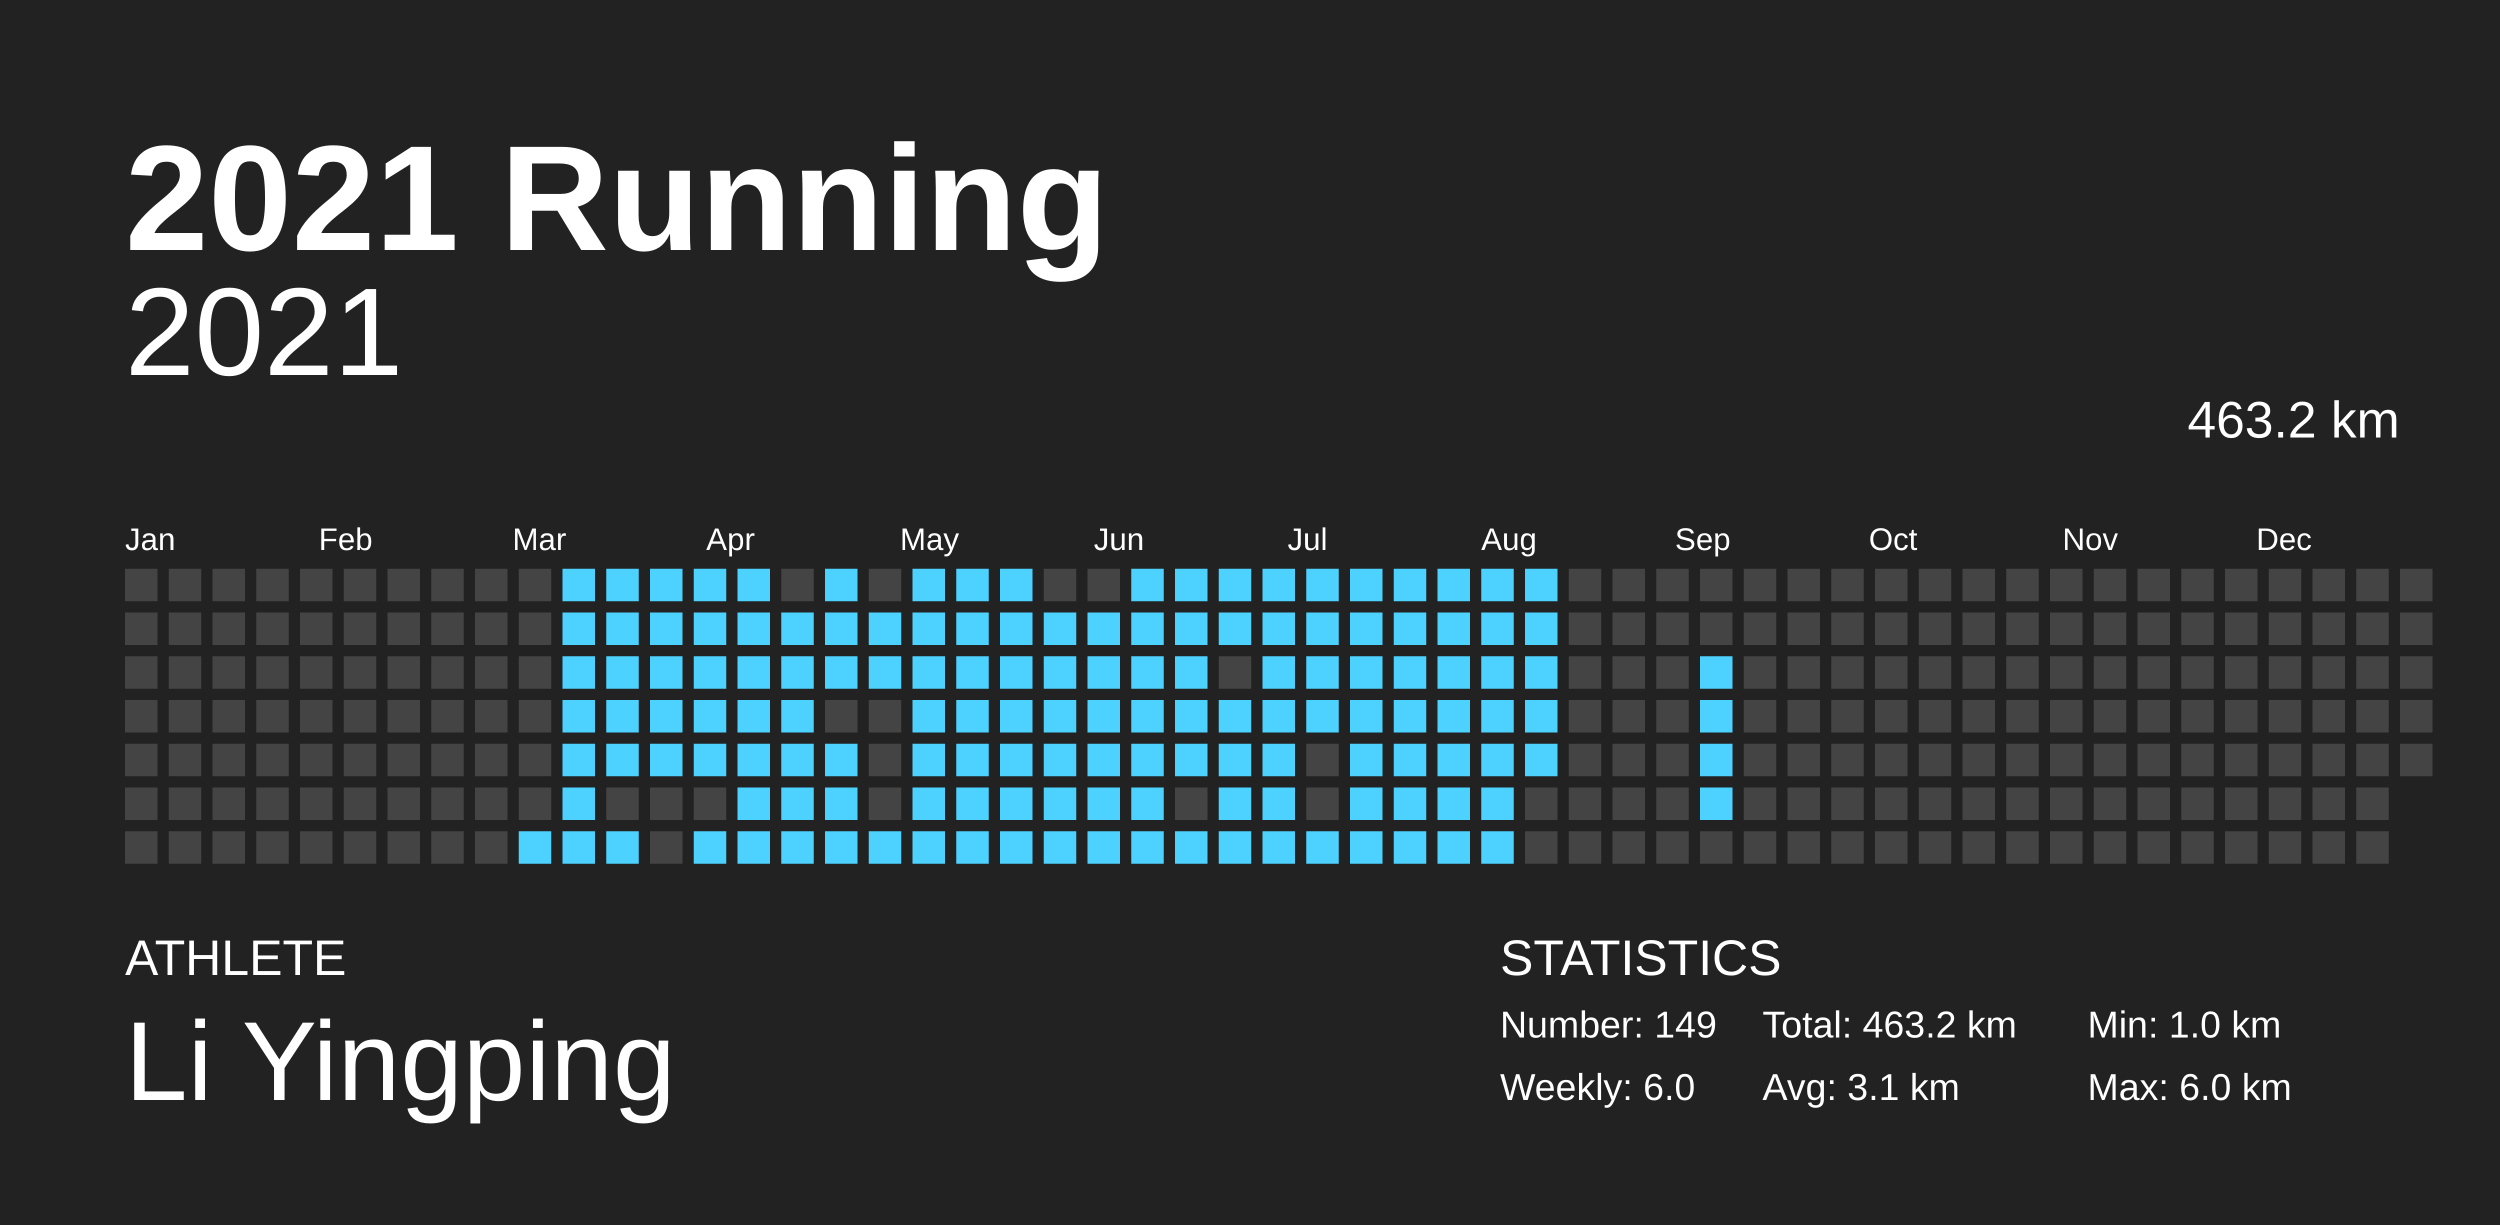
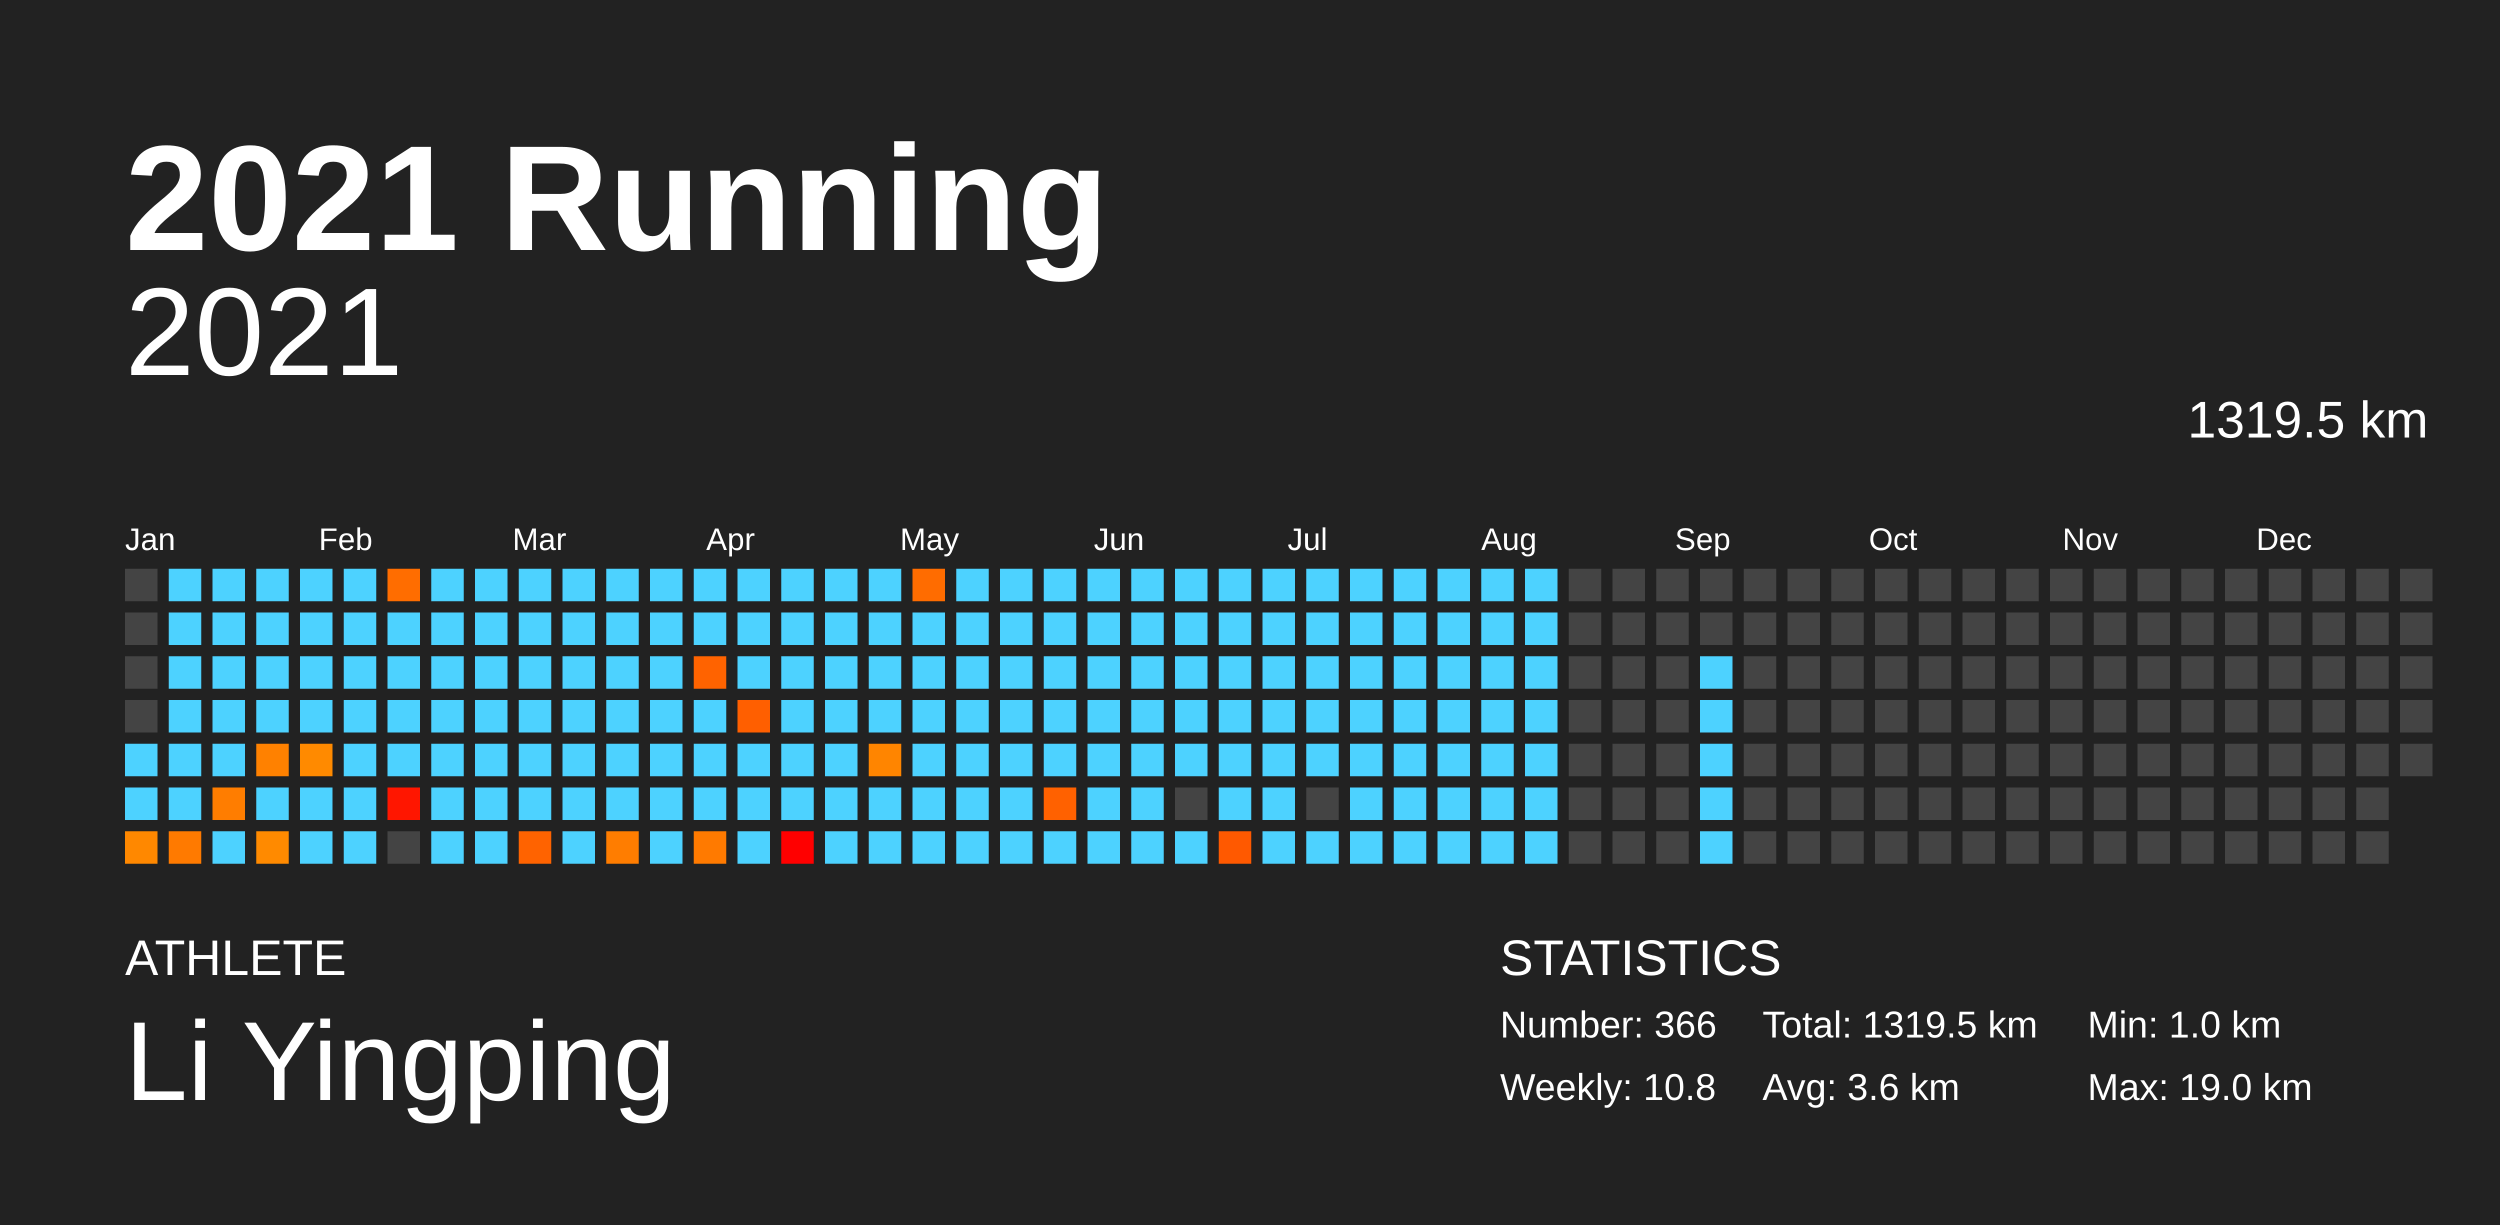
<svg xmlns="http://www.w3.org/2000/svg" baseProfile="full" height="98mm" version="1.1" viewBox="0,0,200,98" width="200mm">
  <defs />
  <rect fill="#222222" height="98" width="200" x="0" y="0" />
  <text fill="#FFFFFF" style="font-size:12px; font-family:Arial; font-weight:bold;" x="10" y="20">2021 Running</text>
  <text fill="#FFFFFF" style="font-size:4px; font-family:Arial" x="10" y="78">ATHLETE</text>
  <text fill="#FFFFFF" style="font-size:9px; font-family:Arial" x="10" y="88">Li Yingping</text>
  <text fill="#FFFFFF" style="font-size:4px; font-family:Arial" x="120" y="78">STATISTICS</text>
-   <text fill="#FFFFFF" style="font-size:3px; font-family:Arial" x="120" y="83">Number: 149</text>
-   <text fill="#FFFFFF" style="font-size:3px; font-family:Arial" x="120" y="88">Weekly: 6.0</text>
-   <text fill="#FFFFFF" style="font-size:3px; font-family:Arial" x="141" y="83">Total: 463.2 km</text>
-   <text fill="#FFFFFF" style="font-size:3px; font-family:Arial" x="141" y="88">Avg: 3.1 km</text>
+   <text fill="#FFFFFF" style="font-size:3px; font-family:Arial" x="120" y="83">Number: 366</text>
+   <text fill="#FFFFFF" style="font-size:3px; font-family:Arial" x="120" y="88">Weekly: 10.8</text>
+   <text fill="#FFFFFF" style="font-size:3px; font-family:Arial" x="141" y="83">Total: 1319.5 km</text>
+   <text fill="#FFFFFF" style="font-size:3px; font-family:Arial" x="141" y="88">Avg: 3.6 km</text>
  <text fill="#FFFFFF" style="font-size:3px; font-family:Arial" x="167" y="83">Min: 1.0 km</text>
-   <text fill="#FFFFFF" style="font-size:3px; font-family:Arial" x="167" y="88">Max: 6.0 km</text>
+   <text fill="#FFFFFF" style="font-size:3px; font-family:Arial" x="167" y="88">Max: 19.0 km</text>
  <text alignment-baseline="hanging" fill="#FFFFFF" style="font-size:10.0px; font-family:Arial;" x="10" y="30">2021</text>
-   <text alignment-baseline="hanging" fill="#FFFFFF" style="font-size:4.125px; font-family:Arial;" x="175" y="35">463.2 km</text>
+   <text alignment-baseline="hanging" fill="#FFFFFF" style="font-size:4.125px; font-family:Arial;" x="175" y="35">1319.5 km</text>
  <text fill="#FFFFFF" style="font-size:2.5px; font-family:Arial" x="10.0" y="44">Jan</text>
  <text fill="#FFFFFF" style="font-size:2.5px; font-family:Arial" x="25.5" y="44">Feb</text>
  <text fill="#FFFFFF" style="font-size:2.5px; font-family:Arial" x="41.0" y="44">Mar</text>
  <text fill="#FFFFFF" style="font-size:2.5px; font-family:Arial" x="56.5" y="44">Apr</text>
  <text fill="#FFFFFF" style="font-size:2.5px; font-family:Arial" x="72.0" y="44">May</text>
  <text fill="#FFFFFF" style="font-size:2.5px; font-family:Arial" x="87.5" y="44">Jun</text>
  <text fill="#FFFFFF" style="font-size:2.5px; font-family:Arial" x="103.0" y="44">Jul</text>
  <text fill="#FFFFFF" style="font-size:2.5px; font-family:Arial" x="118.5" y="44">Aug</text>
  <text fill="#FFFFFF" style="font-size:2.5px; font-family:Arial" x="134.0" y="44">Sep</text>
  <text fill="#FFFFFF" style="font-size:2.5px; font-family:Arial" x="149.5" y="44">Oct</text>
  <text fill="#FFFFFF" style="font-size:2.5px; font-family:Arial" x="165.0" y="44">Nov</text>
  <text fill="#FFFFFF" style="font-size:2.5px; font-family:Arial" x="180.5" y="44">Dec</text>
  <rect fill="#444444" height="2.6" width="2.6" x="10.0" y="45.5" />
  <rect fill="#444444" height="2.6" width="2.6" x="10.0" y="49.0" />
  <rect fill="#444444" height="2.6" width="2.6" x="10.0" y="52.5" />
  <rect fill="#444444" height="2.6" width="2.6" x="10.0" y="56.0" />
-   <rect fill="#444444" height="2.6" width="2.6" x="10.0" y="59.5" />
-   <rect fill="#444444" height="2.6" width="2.6" x="10.0" y="63.0" />
-   <rect fill="#444444" height="2.6" width="2.6" x="10.0" y="66.5" />
-   <rect fill="#444444" height="2.6" width="2.6" x="13.5" y="45.5" />
-   <rect fill="#444444" height="2.6" width="2.6" x="13.5" y="49.0" />
-   <rect fill="#444444" height="2.6" width="2.6" x="13.5" y="52.5" />
-   <rect fill="#444444" height="2.6" width="2.6" x="13.5" y="56.0" />
-   <rect fill="#444444" height="2.6" width="2.6" x="13.5" y="59.5" />
-   <rect fill="#444444" height="2.6" width="2.6" x="13.5" y="63.0" />
-   <rect fill="#444444" height="2.6" width="2.6" x="13.5" y="66.5" />
-   <rect fill="#444444" height="2.6" width="2.6" x="17.0" y="45.5" />
-   <rect fill="#444444" height="2.6" width="2.6" x="17.0" y="49.0" />
-   <rect fill="#444444" height="2.6" width="2.6" x="17.0" y="52.5" />
-   <rect fill="#444444" height="2.6" width="2.6" x="17.0" y="56.0" />
-   <rect fill="#444444" height="2.6" width="2.6" x="17.0" y="59.5" />
-   <rect fill="#444444" height="2.6" width="2.6" x="17.0" y="63.0" />
-   <rect fill="#444444" height="2.6" width="2.6" x="17.0" y="66.5" />
-   <rect fill="#444444" height="2.6" width="2.6" x="20.5" y="45.5" />
-   <rect fill="#444444" height="2.6" width="2.6" x="20.5" y="49.0" />
-   <rect fill="#444444" height="2.6" width="2.6" x="20.5" y="52.5" />
-   <rect fill="#444444" height="2.6" width="2.6" x="20.5" y="56.0" />
-   <rect fill="#444444" height="2.6" width="2.6" x="20.5" y="59.5" />
-   <rect fill="#444444" height="2.6" width="2.6" x="20.5" y="63.0" />
-   <rect fill="#444444" height="2.6" width="2.6" x="20.5" y="66.5" />
-   <rect fill="#444444" height="2.6" width="2.6" x="24.0" y="45.5" />
-   <rect fill="#444444" height="2.6" width="2.6" x="24.0" y="49.0" />
-   <rect fill="#444444" height="2.6" width="2.6" x="24.0" y="52.5" />
-   <rect fill="#444444" height="2.6" width="2.6" x="24.0" y="56.0" />
-   <rect fill="#444444" height="2.6" width="2.6" x="24.0" y="59.5" />
-   <rect fill="#444444" height="2.6" width="2.6" x="24.0" y="63.0" />
-   <rect fill="#444444" height="2.6" width="2.6" x="24.0" y="66.5" />
-   <rect fill="#444444" height="2.6" width="2.6" x="27.5" y="45.5" />
-   <rect fill="#444444" height="2.6" width="2.6" x="27.5" y="49.0" />
-   <rect fill="#444444" height="2.6" width="2.6" x="27.5" y="52.5" />
-   <rect fill="#444444" height="2.6" width="2.6" x="27.5" y="56.0" />
-   <rect fill="#444444" height="2.6" width="2.6" x="27.5" y="59.5" />
-   <rect fill="#444444" height="2.6" width="2.6" x="27.5" y="63.0" />
-   <rect fill="#444444" height="2.6" width="2.6" x="27.5" y="66.5" />
-   <rect fill="#444444" height="2.6" width="2.6" x="31.0" y="45.5" />
-   <rect fill="#444444" height="2.6" width="2.6" x="31.0" y="49.0" />
-   <rect fill="#444444" height="2.6" width="2.6" x="31.0" y="52.5" />
-   <rect fill="#444444" height="2.6" width="2.6" x="31.0" y="56.0" />
-   <rect fill="#444444" height="2.6" width="2.6" x="31.0" y="59.5" />
-   <rect fill="#444444" height="2.6" width="2.6" x="31.0" y="63.0" />
+   <rect fill="#4dd2ff" height="2.6" width="2.6" x="10.0" y="59.5" />
+   <rect fill="#4dd2ff" height="2.6" width="2.6" x="10.0" y="63.0" />
+   <rect fill="#ff8800" height="2.6" width="2.6" x="10.0" y="66.5" />
+   <rect fill="#4dd2ff" height="2.6" width="2.6" x="13.5" y="45.5" />
+   <rect fill="#4dd2ff" height="2.6" width="2.6" x="13.5" y="49.0" />
+   <rect fill="#4dd2ff" height="2.6" width="2.6" x="13.5" y="52.5" />
+   <rect fill="#4dd2ff" height="2.6" width="2.6" x="13.5" y="56.0" />
+   <rect fill="#4dd2ff" height="2.6" width="2.6" x="13.5" y="59.5" />
+   <rect fill="#4dd2ff" height="2.6" width="2.6" x="13.5" y="63.0" />
+   <rect fill="#ff7a00" height="2.6" width="2.6" x="13.5" y="66.5" />
+   <rect fill="#4dd2ff" height="2.6" width="2.6" x="17.0" y="45.5" />
+   <rect fill="#4dd2ff" height="2.6" width="2.6" x="17.0" y="49.0" />
+   <rect fill="#4dd2ff" height="2.6" width="2.6" x="17.0" y="52.5" />
+   <rect fill="#4dd2ff" height="2.6" width="2.6" x="17.0" y="56.0" />
+   <rect fill="#4dd2ff" height="2.6" width="2.6" x="17.0" y="59.5" />
+   <rect fill="#ff7d00" height="2.6" width="2.6" x="17.0" y="63.0" />
+   <rect fill="#4dd2ff" height="2.6" width="2.6" x="17.0" y="66.5" />
+   <rect fill="#4dd2ff" height="2.6" width="2.6" x="20.5" y="45.5" />
+   <rect fill="#4dd2ff" height="2.6" width="2.6" x="20.5" y="49.0" />
+   <rect fill="#4dd2ff" height="2.6" width="2.6" x="20.5" y="52.5" />
+   <rect fill="#4dd2ff" height="2.6" width="2.6" x="20.5" y="56.0" />
+   <rect fill="#ff8100" height="2.6" width="2.6" x="20.5" y="59.5" />
+   <rect fill="#4dd2ff" height="2.6" width="2.6" x="20.5" y="63.0" />
+   <rect fill="#ff8a00" height="2.6" width="2.6" x="20.5" y="66.5" />
+   <rect fill="#4dd2ff" height="2.6" width="2.6" x="24.0" y="45.5" />
+   <rect fill="#4dd2ff" height="2.6" width="2.6" x="24.0" y="49.0" />
+   <rect fill="#4dd2ff" height="2.6" width="2.6" x="24.0" y="52.5" />
+   <rect fill="#4dd2ff" height="2.6" width="2.6" x="24.0" y="56.0" />
+   <rect fill="#ff8a00" height="2.6" width="2.6" x="24.0" y="59.5" />
+   <rect fill="#4dd2ff" height="2.6" width="2.6" x="24.0" y="63.0" />
+   <rect fill="#4dd2ff" height="2.6" width="2.6" x="24.0" y="66.5" />
+   <rect fill="#4dd2ff" height="2.6" width="2.6" x="27.5" y="45.5" />
+   <rect fill="#4dd2ff" height="2.6" width="2.6" x="27.5" y="49.0" />
+   <rect fill="#4dd2ff" height="2.6" width="2.6" x="27.5" y="52.5" />
+   <rect fill="#4dd2ff" height="2.6" width="2.6" x="27.5" y="56.0" />
+   <rect fill="#4dd2ff" height="2.6" width="2.6" x="27.5" y="59.5" />
+   <rect fill="#4dd2ff" height="2.6" width="2.6" x="27.5" y="63.0" />
+   <rect fill="#4dd2ff" height="2.6" width="2.6" x="27.5" y="66.5" />
+   <rect fill="#ff6d00" height="2.6" width="2.6" x="31.0" y="45.5" />
+   <rect fill="#4dd2ff" height="2.6" width="2.6" x="31.0" y="49.0" />
+   <rect fill="#4dd2ff" height="2.6" width="2.6" x="31.0" y="52.5" />
+   <rect fill="#4dd2ff" height="2.6" width="2.6" x="31.0" y="56.0" />
+   <rect fill="#4dd2ff" height="2.6" width="2.6" x="31.0" y="59.5" />
+   <rect fill="#ff1600" height="2.6" width="2.6" x="31.0" y="63.0" />
  <rect fill="#444444" height="2.6" width="2.6" x="31.0" y="66.5" />
-   <rect fill="#444444" height="2.6" width="2.6" x="34.5" y="45.5" />
-   <rect fill="#444444" height="2.6" width="2.6" x="34.5" y="49.0" />
-   <rect fill="#444444" height="2.6" width="2.6" x="34.5" y="52.5" />
-   <rect fill="#444444" height="2.6" width="2.6" x="34.5" y="56.0" />
-   <rect fill="#444444" height="2.6" width="2.6" x="34.5" y="59.5" />
-   <rect fill="#444444" height="2.6" width="2.6" x="34.5" y="63.0" />
-   <rect fill="#444444" height="2.6" width="2.6" x="34.5" y="66.5" />
-   <rect fill="#444444" height="2.6" width="2.6" x="38.0" y="45.5" />
-   <rect fill="#444444" height="2.6" width="2.6" x="38.0" y="49.0" />
-   <rect fill="#444444" height="2.6" width="2.6" x="38.0" y="52.5" />
-   <rect fill="#444444" height="2.6" width="2.6" x="38.0" y="56.0" />
-   <rect fill="#444444" height="2.6" width="2.6" x="38.0" y="59.5" />
-   <rect fill="#444444" height="2.6" width="2.6" x="38.0" y="63.0" />
-   <rect fill="#444444" height="2.6" width="2.6" x="38.0" y="66.5" />
-   <rect fill="#444444" height="2.6" width="2.6" x="41.5" y="45.5" />
-   <rect fill="#444444" height="2.6" width="2.6" x="41.5" y="49.0" />
-   <rect fill="#444444" height="2.6" width="2.6" x="41.5" y="52.5" />
-   <rect fill="#444444" height="2.6" width="2.6" x="41.5" y="56.0" />
-   <rect fill="#444444" height="2.6" width="2.6" x="41.5" y="59.5" />
-   <rect fill="#444444" height="2.6" width="2.6" x="41.5" y="63.0" />
-   <rect fill="#4dd2ff" height="2.6" width="2.6" x="41.5" y="66.5" />
+   <rect fill="#4dd2ff" height="2.6" width="2.6" x="34.5" y="45.5" />
+   <rect fill="#4dd2ff" height="2.6" width="2.6" x="34.5" y="49.0" />
+   <rect fill="#4dd2ff" height="2.6" width="2.6" x="34.5" y="52.5" />
+   <rect fill="#4dd2ff" height="2.6" width="2.6" x="34.5" y="56.0" />
+   <rect fill="#4dd2ff" height="2.6" width="2.6" x="34.5" y="59.5" />
+   <rect fill="#4dd2ff" height="2.6" width="2.6" x="34.5" y="63.0" />
+   <rect fill="#4dd2ff" height="2.6" width="2.6" x="34.5" y="66.5" />
+   <rect fill="#4dd2ff" height="2.6" width="2.6" x="38.0" y="45.5" />
+   <rect fill="#4dd2ff" height="2.6" width="2.6" x="38.0" y="49.0" />
+   <rect fill="#4dd2ff" height="2.6" width="2.6" x="38.0" y="52.5" />
+   <rect fill="#4dd2ff" height="2.6" width="2.6" x="38.0" y="56.0" />
+   <rect fill="#4dd2ff" height="2.6" width="2.6" x="38.0" y="59.5" />
+   <rect fill="#4dd2ff" height="2.6" width="2.6" x="38.0" y="63.0" />
+   <rect fill="#4dd2ff" height="2.6" width="2.6" x="38.0" y="66.5" />
+   <rect fill="#4dd2ff" height="2.6" width="2.6" x="41.5" y="45.5" />
+   <rect fill="#4dd2ff" height="2.6" width="2.6" x="41.5" y="49.0" />
+   <rect fill="#4dd2ff" height="2.6" width="2.6" x="41.5" y="52.5" />
+   <rect fill="#4dd2ff" height="2.6" width="2.6" x="41.5" y="56.0" />
+   <rect fill="#4dd2ff" height="2.6" width="2.6" x="41.5" y="59.5" />
+   <rect fill="#4dd2ff" height="2.6" width="2.6" x="41.5" y="63.0" />
+   <rect fill="#ff6300" height="2.6" width="2.6" x="41.5" y="66.5" />
  <rect fill="#4dd2ff" height="2.6" width="2.6" x="45.0" y="45.5" />
  <rect fill="#4dd2ff" height="2.6" width="2.6" x="45.0" y="49.0" />
  <rect fill="#4dd2ff" height="2.6" width="2.6" x="45.0" y="52.5" />
  <rect fill="#4dd2ff" height="2.6" width="2.6" x="45.0" y="56.0" />
  <rect fill="#4dd2ff" height="2.6" width="2.6" x="45.0" y="59.5" />
  <rect fill="#4dd2ff" height="2.6" width="2.6" x="45.0" y="63.0" />
  <rect fill="#4dd2ff" height="2.6" width="2.6" x="45.0" y="66.5" />
  <rect fill="#4dd2ff" height="2.6" width="2.6" x="48.5" y="45.5" />
  <rect fill="#4dd2ff" height="2.6" width="2.6" x="48.5" y="49.0" />
  <rect fill="#4dd2ff" height="2.6" width="2.6" x="48.5" y="52.5" />
  <rect fill="#4dd2ff" height="2.6" width="2.6" x="48.5" y="56.0" />
  <rect fill="#4dd2ff" height="2.6" width="2.6" x="48.5" y="59.5" />
-   <rect fill="#444444" height="2.6" width="2.6" x="48.5" y="63.0" />
-   <rect fill="#4dd2ff" height="2.6" width="2.6" x="48.5" y="66.5" />
+   <rect fill="#4dd2ff" height="2.6" width="2.6" x="48.5" y="63.0" />
+   <rect fill="#ff7d00" height="2.6" width="2.6" x="48.5" y="66.5" />
  <rect fill="#4dd2ff" height="2.6" width="2.6" x="52.0" y="45.5" />
  <rect fill="#4dd2ff" height="2.6" width="2.6" x="52.0" y="49.0" />
  <rect fill="#4dd2ff" height="2.6" width="2.6" x="52.0" y="52.5" />
  <rect fill="#4dd2ff" height="2.6" width="2.6" x="52.0" y="56.0" />
  <rect fill="#4dd2ff" height="2.6" width="2.6" x="52.0" y="59.5" />
-   <rect fill="#444444" height="2.6" width="2.6" x="52.0" y="63.0" />
-   <rect fill="#444444" height="2.6" width="2.6" x="52.0" y="66.5" />
+   <rect fill="#4dd2ff" height="2.6" width="2.6" x="52.0" y="63.0" />
+   <rect fill="#4dd2ff" height="2.6" width="2.6" x="52.0" y="66.5" />
  <rect fill="#4dd2ff" height="2.6" width="2.6" x="55.5" y="45.5" />
  <rect fill="#4dd2ff" height="2.6" width="2.6" x="55.5" y="49.0" />
-   <rect fill="#4dd2ff" height="2.6" width="2.6" x="55.5" y="52.5" />
+   <rect fill="#ff6300" height="2.6" width="2.6" x="55.5" y="52.5" />
  <rect fill="#4dd2ff" height="2.6" width="2.6" x="55.5" y="56.0" />
  <rect fill="#4dd2ff" height="2.6" width="2.6" x="55.5" y="59.5" />
-   <rect fill="#444444" height="2.6" width="2.6" x="55.5" y="63.0" />
-   <rect fill="#4dd2ff" height="2.6" width="2.6" x="55.5" y="66.5" />
+   <rect fill="#4dd2ff" height="2.6" width="2.6" x="55.5" y="63.0" />
+   <rect fill="#ff7a00" height="2.6" width="2.6" x="55.5" y="66.5" />
  <rect fill="#4dd2ff" height="2.6" width="2.6" x="59.0" y="45.5" />
  <rect fill="#4dd2ff" height="2.6" width="2.6" x="59.0" y="49.0" />
  <rect fill="#4dd2ff" height="2.6" width="2.6" x="59.0" y="52.5" />
-   <rect fill="#4dd2ff" height="2.6" width="2.6" x="59.0" y="56.0" />
+   <rect fill="#ff5f00" height="2.6" width="2.6" x="59.0" y="56.0" />
  <rect fill="#4dd2ff" height="2.6" width="2.6" x="59.0" y="59.5" />
  <rect fill="#4dd2ff" height="2.6" width="2.6" x="59.0" y="63.0" />
  <rect fill="#4dd2ff" height="2.6" width="2.6" x="59.0" y="66.5" />
-   <rect fill="#444444" height="2.6" width="2.6" x="62.5" y="45.5" />
+   <rect fill="#4dd2ff" height="2.6" width="2.6" x="62.5" y="45.5" />
  <rect fill="#4dd2ff" height="2.6" width="2.6" x="62.5" y="49.0" />
  <rect fill="#4dd2ff" height="2.6" width="2.6" x="62.5" y="52.5" />
  <rect fill="#4dd2ff" height="2.6" width="2.6" x="62.5" y="56.0" />
  <rect fill="#4dd2ff" height="2.6" width="2.6" x="62.5" y="59.5" />
  <rect fill="#4dd2ff" height="2.6" width="2.6" x="62.5" y="63.0" />
-   <rect fill="#4dd2ff" height="2.6" width="2.6" x="62.5" y="66.5" />
+   <rect fill="red" height="2.6" width="2.6" x="62.5" y="66.5" />
  <rect fill="#4dd2ff" height="2.6" width="2.6" x="66.0" y="45.5" />
  <rect fill="#4dd2ff" height="2.6" width="2.6" x="66.0" y="49.0" />
  <rect fill="#4dd2ff" height="2.6" width="2.6" x="66.0" y="52.5" />
-   <rect fill="#444444" height="2.6" width="2.6" x="66.0" y="56.0" />
+   <rect fill="#4dd2ff" height="2.6" width="2.6" x="66.0" y="56.0" />
  <rect fill="#4dd2ff" height="2.6" width="2.6" x="66.0" y="59.5" />
  <rect fill="#4dd2ff" height="2.6" width="2.6" x="66.0" y="63.0" />
  <rect fill="#4dd2ff" height="2.6" width="2.6" x="66.0" y="66.5" />
-   <rect fill="#444444" height="2.6" width="2.6" x="69.5" y="45.5" />
+   <rect fill="#4dd2ff" height="2.6" width="2.6" x="69.5" y="45.5" />
  <rect fill="#4dd2ff" height="2.6" width="2.6" x="69.5" y="49.0" />
  <rect fill="#4dd2ff" height="2.6" width="2.6" x="69.5" y="52.5" />
-   <rect fill="#444444" height="2.6" width="2.6" x="69.5" y="56.0" />
-   <rect fill="#444444" height="2.6" width="2.6" x="69.5" y="59.5" />
-   <rect fill="#444444" height="2.6" width="2.6" x="69.5" y="63.0" />
+   <rect fill="#4dd2ff" height="2.6" width="2.6" x="69.5" y="56.0" />
+   <rect fill="#ff8500" height="2.6" width="2.6" x="69.5" y="59.5" />
+   <rect fill="#4dd2ff" height="2.6" width="2.6" x="69.5" y="63.0" />
  <rect fill="#4dd2ff" height="2.6" width="2.6" x="69.5" y="66.5" />
-   <rect fill="#4dd2ff" height="2.6" width="2.6" x="73.0" y="45.5" />
+   <rect fill="#ff6c00" height="2.6" width="2.6" x="73.0" y="45.5" />
  <rect fill="#4dd2ff" height="2.6" width="2.6" x="73.0" y="49.0" />
  <rect fill="#4dd2ff" height="2.6" width="2.6" x="73.0" y="52.5" />
  <rect fill="#4dd2ff" height="2.6" width="2.6" x="73.0" y="56.0" />
  <rect fill="#4dd2ff" height="2.6" width="2.6" x="73.0" y="59.5" />
  <rect fill="#4dd2ff" height="2.6" width="2.6" x="73.0" y="63.0" />
  <rect fill="#4dd2ff" height="2.6" width="2.6" x="73.0" y="66.5" />
  <rect fill="#4dd2ff" height="2.6" width="2.6" x="76.5" y="45.5" />
  <rect fill="#4dd2ff" height="2.6" width="2.6" x="76.5" y="49.0" />
  <rect fill="#4dd2ff" height="2.6" width="2.6" x="76.5" y="52.5" />
  <rect fill="#4dd2ff" height="2.6" width="2.6" x="76.5" y="56.0" />
  <rect fill="#4dd2ff" height="2.6" width="2.6" x="76.5" y="59.5" />
  <rect fill="#4dd2ff" height="2.6" width="2.6" x="76.5" y="63.0" />
  <rect fill="#4dd2ff" height="2.6" width="2.6" x="76.5" y="66.5" />
  <rect fill="#4dd2ff" height="2.6" width="2.6" x="80.0" y="45.5" />
  <rect fill="#4dd2ff" height="2.6" width="2.6" x="80.0" y="49.0" />
  <rect fill="#4dd2ff" height="2.6" width="2.6" x="80.0" y="52.5" />
  <rect fill="#4dd2ff" height="2.6" width="2.6" x="80.0" y="56.0" />
  <rect fill="#4dd2ff" height="2.6" width="2.6" x="80.0" y="59.5" />
  <rect fill="#4dd2ff" height="2.6" width="2.6" x="80.0" y="63.0" />
  <rect fill="#4dd2ff" height="2.6" width="2.6" x="80.0" y="66.5" />
-   <rect fill="#444444" height="2.6" width="2.6" x="83.5" y="45.5" />
+   <rect fill="#4dd2ff" height="2.6" width="2.6" x="83.5" y="45.5" />
  <rect fill="#4dd2ff" height="2.6" width="2.6" x="83.5" y="49.0" />
  <rect fill="#4dd2ff" height="2.6" width="2.6" x="83.5" y="52.5" />
  <rect fill="#4dd2ff" height="2.6" width="2.6" x="83.5" y="56.0" />
  <rect fill="#4dd2ff" height="2.6" width="2.6" x="83.5" y="59.5" />
-   <rect fill="#4dd2ff" height="2.6" width="2.6" x="83.5" y="63.0" />
+   <rect fill="#ff6100" height="2.6" width="2.6" x="83.5" y="63.0" />
  <rect fill="#4dd2ff" height="2.6" width="2.6" x="83.5" y="66.5" />
-   <rect fill="#444444" height="2.6" width="2.6" x="87.0" y="45.5" />
+   <rect fill="#4dd2ff" height="2.6" width="2.6" x="87.0" y="45.5" />
  <rect fill="#4dd2ff" height="2.6" width="2.6" x="87.0" y="49.0" />
  <rect fill="#4dd2ff" height="2.6" width="2.6" x="87.0" y="52.5" />
  <rect fill="#4dd2ff" height="2.6" width="2.6" x="87.0" y="56.0" />
  <rect fill="#4dd2ff" height="2.6" width="2.6" x="87.0" y="59.5" />
  <rect fill="#4dd2ff" height="2.6" width="2.6" x="87.0" y="63.0" />
  <rect fill="#4dd2ff" height="2.6" width="2.6" x="87.0" y="66.5" />
  <rect fill="#4dd2ff" height="2.6" width="2.6" x="90.5" y="45.5" />
  <rect fill="#4dd2ff" height="2.6" width="2.6" x="90.5" y="49.0" />
  <rect fill="#4dd2ff" height="2.6" width="2.6" x="90.5" y="52.5" />
  <rect fill="#4dd2ff" height="2.6" width="2.6" x="90.5" y="56.0" />
  <rect fill="#4dd2ff" height="2.6" width="2.6" x="90.5" y="59.5" />
  <rect fill="#4dd2ff" height="2.6" width="2.6" x="90.5" y="63.0" />
  <rect fill="#4dd2ff" height="2.6" width="2.6" x="90.5" y="66.5" />
  <rect fill="#4dd2ff" height="2.6" width="2.6" x="94.0" y="45.5" />
  <rect fill="#4dd2ff" height="2.6" width="2.6" x="94.0" y="49.0" />
  <rect fill="#4dd2ff" height="2.6" width="2.6" x="94.0" y="52.5" />
  <rect fill="#4dd2ff" height="2.6" width="2.6" x="94.0" y="56.0" />
  <rect fill="#4dd2ff" height="2.6" width="2.6" x="94.0" y="59.5" />
  <rect fill="#444444" height="2.6" width="2.6" x="94.0" y="63.0" />
  <rect fill="#4dd2ff" height="2.6" width="2.6" x="94.0" y="66.5" />
  <rect fill="#4dd2ff" height="2.6" width="2.6" x="97.5" y="45.5" />
  <rect fill="#4dd2ff" height="2.6" width="2.6" x="97.5" y="49.0" />
-   <rect fill="#444444" height="2.6" width="2.6" x="97.5" y="52.5" />
+   <rect fill="#4dd2ff" height="2.6" width="2.6" x="97.5" y="52.5" />
  <rect fill="#4dd2ff" height="2.6" width="2.6" x="97.5" y="56.0" />
  <rect fill="#4dd2ff" height="2.6" width="2.6" x="97.5" y="59.5" />
  <rect fill="#4dd2ff" height="2.6" width="2.6" x="97.5" y="63.0" />
-   <rect fill="#4dd2ff" height="2.6" width="2.6" x="97.5" y="66.5" />
+   <rect fill="#ff5900" height="2.6" width="2.6" x="97.5" y="66.5" />
  <rect fill="#4dd2ff" height="2.6" width="2.6" x="101.0" y="45.5" />
  <rect fill="#4dd2ff" height="2.6" width="2.6" x="101.0" y="49.0" />
  <rect fill="#4dd2ff" height="2.6" width="2.6" x="101.0" y="52.5" />
  <rect fill="#4dd2ff" height="2.6" width="2.6" x="101.0" y="56.0" />
  <rect fill="#4dd2ff" height="2.6" width="2.6" x="101.0" y="59.5" />
  <rect fill="#4dd2ff" height="2.6" width="2.6" x="101.0" y="63.0" />
  <rect fill="#4dd2ff" height="2.6" width="2.6" x="101.0" y="66.5" />
  <rect fill="#4dd2ff" height="2.6" width="2.6" x="104.5" y="45.5" />
  <rect fill="#4dd2ff" height="2.6" width="2.6" x="104.5" y="49.0" />
  <rect fill="#4dd2ff" height="2.6" width="2.6" x="104.5" y="52.5" />
  <rect fill="#4dd2ff" height="2.6" width="2.6" x="104.5" y="56.0" />
-   <rect fill="#444444" height="2.6" width="2.6" x="104.5" y="59.5" />
+   <rect fill="#4dd2ff" height="2.6" width="2.6" x="104.5" y="59.5" />
  <rect fill="#444444" height="2.6" width="2.6" x="104.5" y="63.0" />
  <rect fill="#4dd2ff" height="2.6" width="2.6" x="104.5" y="66.5" />
  <rect fill="#4dd2ff" height="2.6" width="2.6" x="108.0" y="45.5" />
  <rect fill="#4dd2ff" height="2.6" width="2.6" x="108.0" y="49.0" />
  <rect fill="#4dd2ff" height="2.6" width="2.6" x="108.0" y="52.5" />
  <rect fill="#4dd2ff" height="2.6" width="2.6" x="108.0" y="56.0" />
  <rect fill="#4dd2ff" height="2.6" width="2.6" x="108.0" y="59.5" />
  <rect fill="#4dd2ff" height="2.6" width="2.6" x="108.0" y="63.0" />
  <rect fill="#4dd2ff" height="2.6" width="2.6" x="108.0" y="66.5" />
  <rect fill="#4dd2ff" height="2.6" width="2.6" x="111.5" y="45.5" />
  <rect fill="#4dd2ff" height="2.6" width="2.6" x="111.5" y="49.0" />
  <rect fill="#4dd2ff" height="2.6" width="2.6" x="111.5" y="52.5" />
  <rect fill="#4dd2ff" height="2.6" width="2.6" x="111.5" y="56.0" />
  <rect fill="#4dd2ff" height="2.6" width="2.6" x="111.5" y="59.5" />
  <rect fill="#4dd2ff" height="2.6" width="2.6" x="111.5" y="63.0" />
  <rect fill="#4dd2ff" height="2.6" width="2.6" x="111.5" y="66.5" />
  <rect fill="#4dd2ff" height="2.6" width="2.6" x="115.0" y="45.5" />
  <rect fill="#4dd2ff" height="2.6" width="2.6" x="115.0" y="49.0" />
  <rect fill="#4dd2ff" height="2.6" width="2.6" x="115.0" y="52.5" />
  <rect fill="#4dd2ff" height="2.6" width="2.6" x="115.0" y="56.0" />
  <rect fill="#4dd2ff" height="2.6" width="2.6" x="115.0" y="59.5" />
  <rect fill="#4dd2ff" height="2.6" width="2.6" x="115.0" y="63.0" />
  <rect fill="#4dd2ff" height="2.6" width="2.6" x="115.0" y="66.5" />
  <rect fill="#4dd2ff" height="2.6" width="2.6" x="118.5" y="45.5" />
  <rect fill="#4dd2ff" height="2.6" width="2.6" x="118.5" y="49.0" />
  <rect fill="#4dd2ff" height="2.6" width="2.6" x="118.5" y="52.5" />
  <rect fill="#4dd2ff" height="2.6" width="2.6" x="118.5" y="56.0" />
  <rect fill="#4dd2ff" height="2.6" width="2.6" x="118.5" y="59.5" />
  <rect fill="#4dd2ff" height="2.6" width="2.6" x="118.5" y="63.0" />
  <rect fill="#4dd2ff" height="2.6" width="2.6" x="118.5" y="66.5" />
  <rect fill="#4dd2ff" height="2.6" width="2.6" x="122.0" y="45.5" />
  <rect fill="#4dd2ff" height="2.6" width="2.6" x="122.0" y="49.0" />
  <rect fill="#4dd2ff" height="2.6" width="2.6" x="122.0" y="52.5" />
  <rect fill="#4dd2ff" height="2.6" width="2.6" x="122.0" y="56.0" />
  <rect fill="#4dd2ff" height="2.6" width="2.6" x="122.0" y="59.5" />
-   <rect fill="#444444" height="2.6" width="2.6" x="122.0" y="63.0" />
-   <rect fill="#444444" height="2.6" width="2.6" x="122.0" y="66.5" />
+   <rect fill="#4dd2ff" height="2.6" width="2.6" x="122.0" y="63.0" />
+   <rect fill="#4dd2ff" height="2.6" width="2.6" x="122.0" y="66.5" />
  <rect fill="#444444" height="2.6" width="2.6" x="125.5" y="45.5" />
  <rect fill="#444444" height="2.6" width="2.6" x="125.5" y="49.0" />
  <rect fill="#444444" height="2.6" width="2.6" x="125.5" y="52.5" />
  <rect fill="#444444" height="2.6" width="2.6" x="125.5" y="56.0" />
  <rect fill="#444444" height="2.6" width="2.6" x="125.5" y="59.5" />
  <rect fill="#444444" height="2.6" width="2.6" x="125.5" y="63.0" />
  <rect fill="#444444" height="2.6" width="2.6" x="125.5" y="66.5" />
  <rect fill="#444444" height="2.6" width="2.6" x="129.0" y="45.5" />
  <rect fill="#444444" height="2.6" width="2.6" x="129.0" y="49.0" />
  <rect fill="#444444" height="2.6" width="2.6" x="129.0" y="52.5" />
  <rect fill="#444444" height="2.6" width="2.6" x="129.0" y="56.0" />
  <rect fill="#444444" height="2.6" width="2.6" x="129.0" y="59.5" />
  <rect fill="#444444" height="2.6" width="2.6" x="129.0" y="63.0" />
  <rect fill="#444444" height="2.6" width="2.6" x="129.0" y="66.5" />
  <rect fill="#444444" height="2.6" width="2.6" x="132.5" y="45.5" />
  <rect fill="#444444" height="2.6" width="2.6" x="132.5" y="49.0" />
  <rect fill="#444444" height="2.6" width="2.6" x="132.5" y="52.5" />
  <rect fill="#444444" height="2.6" width="2.6" x="132.5" y="56.0" />
  <rect fill="#444444" height="2.6" width="2.6" x="132.5" y="59.5" />
  <rect fill="#444444" height="2.6" width="2.6" x="132.5" y="63.0" />
  <rect fill="#444444" height="2.6" width="2.6" x="132.5" y="66.5" />
  <rect fill="#444444" height="2.6" width="2.6" x="136.0" y="45.5" />
  <rect fill="#444444" height="2.6" width="2.6" x="136.0" y="49.0" />
  <rect fill="#4dd2ff" height="2.6" width="2.6" x="136.0" y="52.5" />
  <rect fill="#4dd2ff" height="2.6" width="2.6" x="136.0" y="56.0" />
  <rect fill="#4dd2ff" height="2.6" width="2.6" x="136.0" y="59.5" />
  <rect fill="#4dd2ff" height="2.6" width="2.6" x="136.0" y="63.0" />
-   <rect fill="#444444" height="2.6" width="2.6" x="136.0" y="66.5" />
+   <rect fill="#4dd2ff" height="2.6" width="2.6" x="136.0" y="66.5" />
  <rect fill="#444444" height="2.6" width="2.6" x="139.5" y="45.5" />
  <rect fill="#444444" height="2.6" width="2.6" x="139.5" y="49.0" />
  <rect fill="#444444" height="2.6" width="2.6" x="139.5" y="52.5" />
  <rect fill="#444444" height="2.6" width="2.6" x="139.5" y="56.0" />
  <rect fill="#444444" height="2.6" width="2.6" x="139.5" y="59.5" />
  <rect fill="#444444" height="2.6" width="2.6" x="139.5" y="63.0" />
  <rect fill="#444444" height="2.6" width="2.6" x="139.5" y="66.5" />
  <rect fill="#444444" height="2.6" width="2.6" x="143.0" y="45.5" />
  <rect fill="#444444" height="2.6" width="2.6" x="143.0" y="49.0" />
  <rect fill="#444444" height="2.6" width="2.6" x="143.0" y="52.5" />
  <rect fill="#444444" height="2.6" width="2.6" x="143.0" y="56.0" />
  <rect fill="#444444" height="2.6" width="2.6" x="143.0" y="59.5" />
  <rect fill="#444444" height="2.6" width="2.6" x="143.0" y="63.0" />
  <rect fill="#444444" height="2.6" width="2.6" x="143.0" y="66.5" />
  <rect fill="#444444" height="2.6" width="2.6" x="146.5" y="45.5" />
  <rect fill="#444444" height="2.6" width="2.6" x="146.5" y="49.0" />
  <rect fill="#444444" height="2.6" width="2.6" x="146.5" y="52.5" />
  <rect fill="#444444" height="2.6" width="2.6" x="146.5" y="56.0" />
  <rect fill="#444444" height="2.6" width="2.6" x="146.5" y="59.5" />
  <rect fill="#444444" height="2.6" width="2.6" x="146.5" y="63.0" />
  <rect fill="#444444" height="2.6" width="2.6" x="146.5" y="66.5" />
  <rect fill="#444444" height="2.6" width="2.6" x="150.0" y="45.5" />
  <rect fill="#444444" height="2.6" width="2.6" x="150.0" y="49.0" />
  <rect fill="#444444" height="2.6" width="2.6" x="150.0" y="52.5" />
  <rect fill="#444444" height="2.6" width="2.6" x="150.0" y="56.0" />
  <rect fill="#444444" height="2.6" width="2.6" x="150.0" y="59.5" />
  <rect fill="#444444" height="2.6" width="2.6" x="150.0" y="63.0" />
  <rect fill="#444444" height="2.6" width="2.6" x="150.0" y="66.5" />
  <rect fill="#444444" height="2.6" width="2.6" x="153.5" y="45.5" />
  <rect fill="#444444" height="2.6" width="2.6" x="153.5" y="49.0" />
  <rect fill="#444444" height="2.6" width="2.6" x="153.5" y="52.5" />
  <rect fill="#444444" height="2.6" width="2.6" x="153.5" y="56.0" />
  <rect fill="#444444" height="2.6" width="2.6" x="153.5" y="59.5" />
  <rect fill="#444444" height="2.6" width="2.6" x="153.5" y="63.0" />
  <rect fill="#444444" height="2.6" width="2.6" x="153.5" y="66.5" />
  <rect fill="#444444" height="2.6" width="2.6" x="157.0" y="45.5" />
  <rect fill="#444444" height="2.6" width="2.6" x="157.0" y="49.0" />
  <rect fill="#444444" height="2.6" width="2.6" x="157.0" y="52.5" />
  <rect fill="#444444" height="2.6" width="2.6" x="157.0" y="56.0" />
  <rect fill="#444444" height="2.6" width="2.6" x="157.0" y="59.5" />
  <rect fill="#444444" height="2.6" width="2.6" x="157.0" y="63.0" />
  <rect fill="#444444" height="2.6" width="2.6" x="157.0" y="66.5" />
  <rect fill="#444444" height="2.6" width="2.6" x="160.5" y="45.5" />
  <rect fill="#444444" height="2.6" width="2.6" x="160.5" y="49.0" />
  <rect fill="#444444" height="2.6" width="2.6" x="160.5" y="52.5" />
  <rect fill="#444444" height="2.6" width="2.6" x="160.5" y="56.0" />
  <rect fill="#444444" height="2.6" width="2.6" x="160.5" y="59.5" />
  <rect fill="#444444" height="2.6" width="2.6" x="160.5" y="63.0" />
  <rect fill="#444444" height="2.6" width="2.6" x="160.5" y="66.5" />
  <rect fill="#444444" height="2.6" width="2.6" x="164.0" y="45.5" />
  <rect fill="#444444" height="2.6" width="2.6" x="164.0" y="49.0" />
  <rect fill="#444444" height="2.6" width="2.6" x="164.0" y="52.5" />
  <rect fill="#444444" height="2.6" width="2.6" x="164.0" y="56.0" />
  <rect fill="#444444" height="2.6" width="2.6" x="164.0" y="59.5" />
  <rect fill="#444444" height="2.6" width="2.6" x="164.0" y="63.0" />
  <rect fill="#444444" height="2.6" width="2.6" x="164.0" y="66.5" />
  <rect fill="#444444" height="2.6" width="2.6" x="167.5" y="45.5" />
  <rect fill="#444444" height="2.6" width="2.6" x="167.5" y="49.0" />
  <rect fill="#444444" height="2.6" width="2.6" x="167.5" y="52.5" />
  <rect fill="#444444" height="2.6" width="2.6" x="167.5" y="56.0" />
  <rect fill="#444444" height="2.6" width="2.6" x="167.5" y="59.5" />
  <rect fill="#444444" height="2.6" width="2.6" x="167.5" y="63.0" />
  <rect fill="#444444" height="2.6" width="2.6" x="167.5" y="66.5" />
  <rect fill="#444444" height="2.6" width="2.6" x="171.0" y="45.5" />
  <rect fill="#444444" height="2.6" width="2.6" x="171.0" y="49.0" />
  <rect fill="#444444" height="2.6" width="2.6" x="171.0" y="52.5" />
  <rect fill="#444444" height="2.6" width="2.6" x="171.0" y="56.0" />
  <rect fill="#444444" height="2.6" width="2.6" x="171.0" y="59.5" />
  <rect fill="#444444" height="2.6" width="2.6" x="171.0" y="63.0" />
  <rect fill="#444444" height="2.6" width="2.6" x="171.0" y="66.5" />
  <rect fill="#444444" height="2.6" width="2.6" x="174.5" y="45.5" />
  <rect fill="#444444" height="2.6" width="2.6" x="174.5" y="49.0" />
  <rect fill="#444444" height="2.6" width="2.6" x="174.5" y="52.5" />
  <rect fill="#444444" height="2.6" width="2.6" x="174.5" y="56.0" />
  <rect fill="#444444" height="2.6" width="2.6" x="174.5" y="59.5" />
  <rect fill="#444444" height="2.6" width="2.6" x="174.5" y="63.0" />
  <rect fill="#444444" height="2.6" width="2.6" x="174.5" y="66.5" />
  <rect fill="#444444" height="2.6" width="2.6" x="178.0" y="45.5" />
  <rect fill="#444444" height="2.6" width="2.6" x="178.0" y="49.0" />
  <rect fill="#444444" height="2.6" width="2.6" x="178.0" y="52.5" />
  <rect fill="#444444" height="2.6" width="2.6" x="178.0" y="56.0" />
  <rect fill="#444444" height="2.6" width="2.6" x="178.0" y="59.5" />
  <rect fill="#444444" height="2.6" width="2.6" x="178.0" y="63.0" />
  <rect fill="#444444" height="2.6" width="2.6" x="178.0" y="66.5" />
  <rect fill="#444444" height="2.6" width="2.6" x="181.5" y="45.5" />
  <rect fill="#444444" height="2.6" width="2.6" x="181.5" y="49.0" />
  <rect fill="#444444" height="2.6" width="2.6" x="181.5" y="52.5" />
  <rect fill="#444444" height="2.6" width="2.6" x="181.5" y="56.0" />
  <rect fill="#444444" height="2.6" width="2.6" x="181.5" y="59.5" />
  <rect fill="#444444" height="2.6" width="2.6" x="181.5" y="63.0" />
  <rect fill="#444444" height="2.6" width="2.6" x="181.5" y="66.5" />
  <rect fill="#444444" height="2.6" width="2.6" x="185.0" y="45.5" />
  <rect fill="#444444" height="2.6" width="2.6" x="185.0" y="49.0" />
  <rect fill="#444444" height="2.6" width="2.6" x="185.0" y="52.5" />
  <rect fill="#444444" height="2.6" width="2.6" x="185.0" y="56.0" />
  <rect fill="#444444" height="2.6" width="2.6" x="185.0" y="59.5" />
  <rect fill="#444444" height="2.6" width="2.6" x="185.0" y="63.0" />
  <rect fill="#444444" height="2.6" width="2.6" x="185.0" y="66.5" />
  <rect fill="#444444" height="2.6" width="2.6" x="188.5" y="45.5" />
  <rect fill="#444444" height="2.6" width="2.6" x="188.5" y="49.0" />
  <rect fill="#444444" height="2.6" width="2.6" x="188.5" y="52.5" />
  <rect fill="#444444" height="2.6" width="2.6" x="188.5" y="56.0" />
  <rect fill="#444444" height="2.6" width="2.6" x="188.5" y="59.5" />
  <rect fill="#444444" height="2.6" width="2.6" x="188.5" y="63.0" />
  <rect fill="#444444" height="2.6" width="2.6" x="188.5" y="66.5" />
  <rect fill="#444444" height="2.6" width="2.6" x="192.0" y="45.5" />
  <rect fill="#444444" height="2.6" width="2.6" x="192.0" y="49.0" />
  <rect fill="#444444" height="2.6" width="2.6" x="192.0" y="52.5" />
  <rect fill="#444444" height="2.6" width="2.6" x="192.0" y="56.0" />
  <rect fill="#444444" height="2.6" width="2.6" x="192.0" y="59.5" />
</svg>
